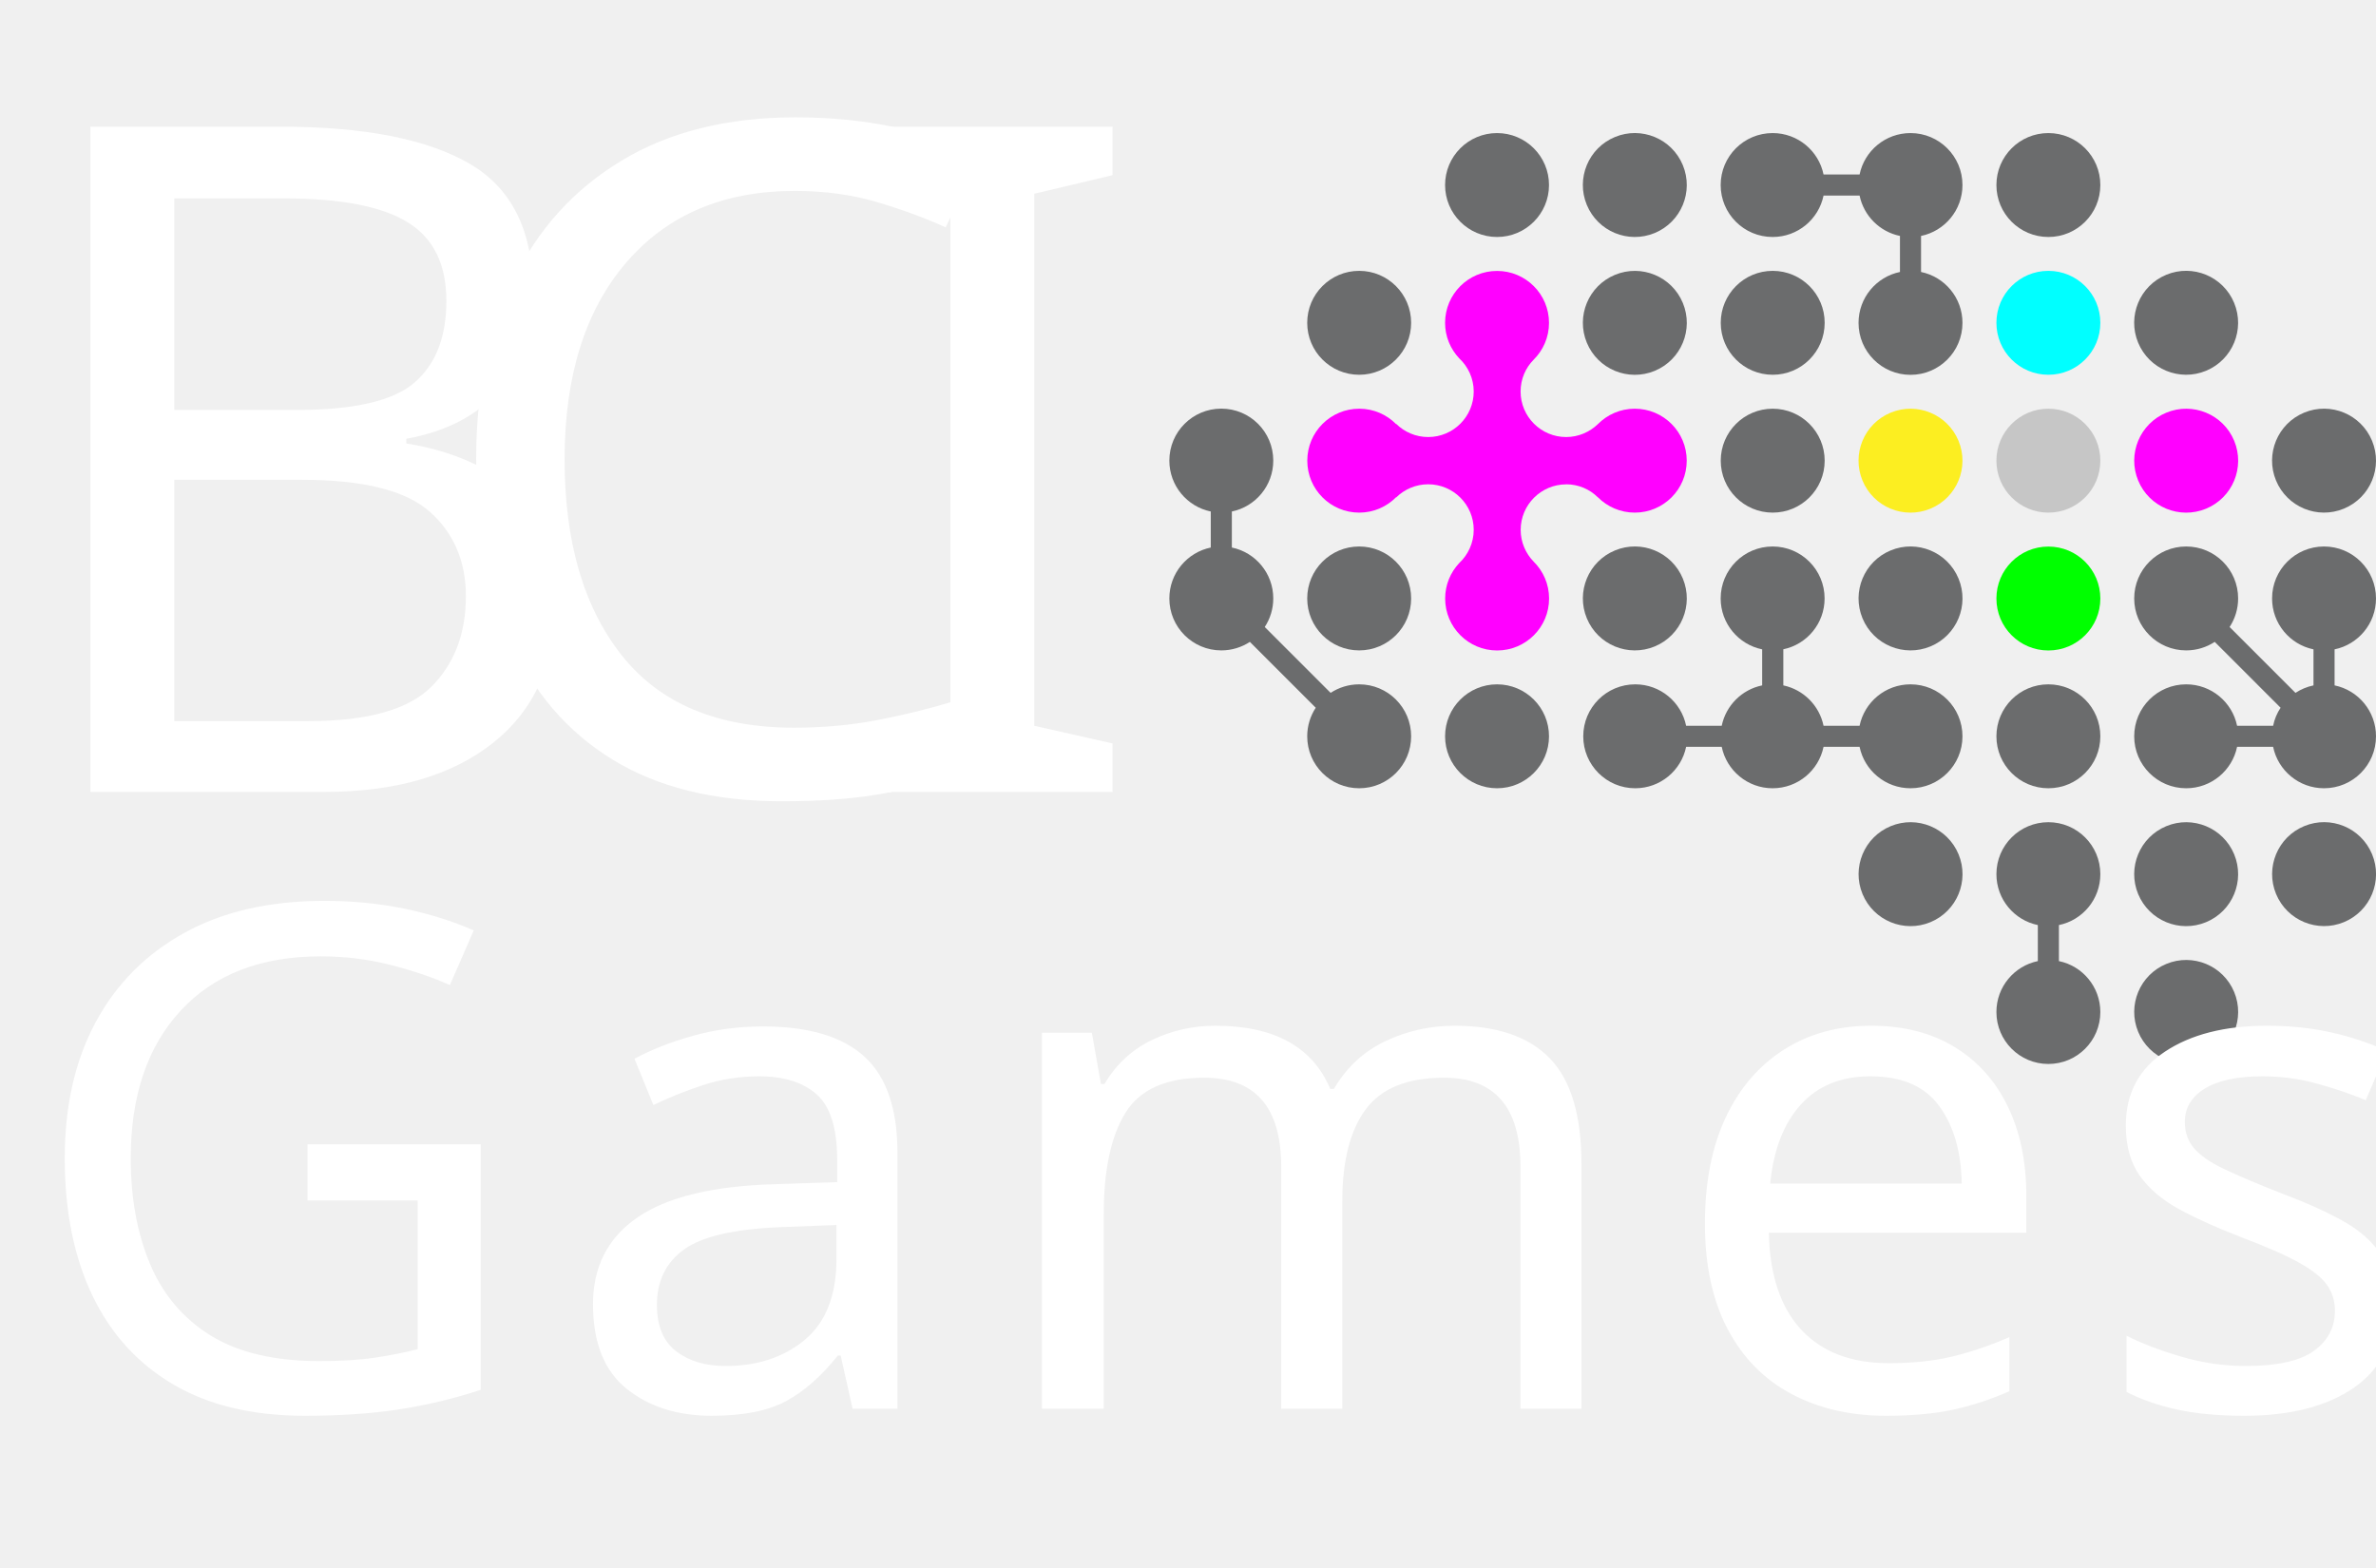
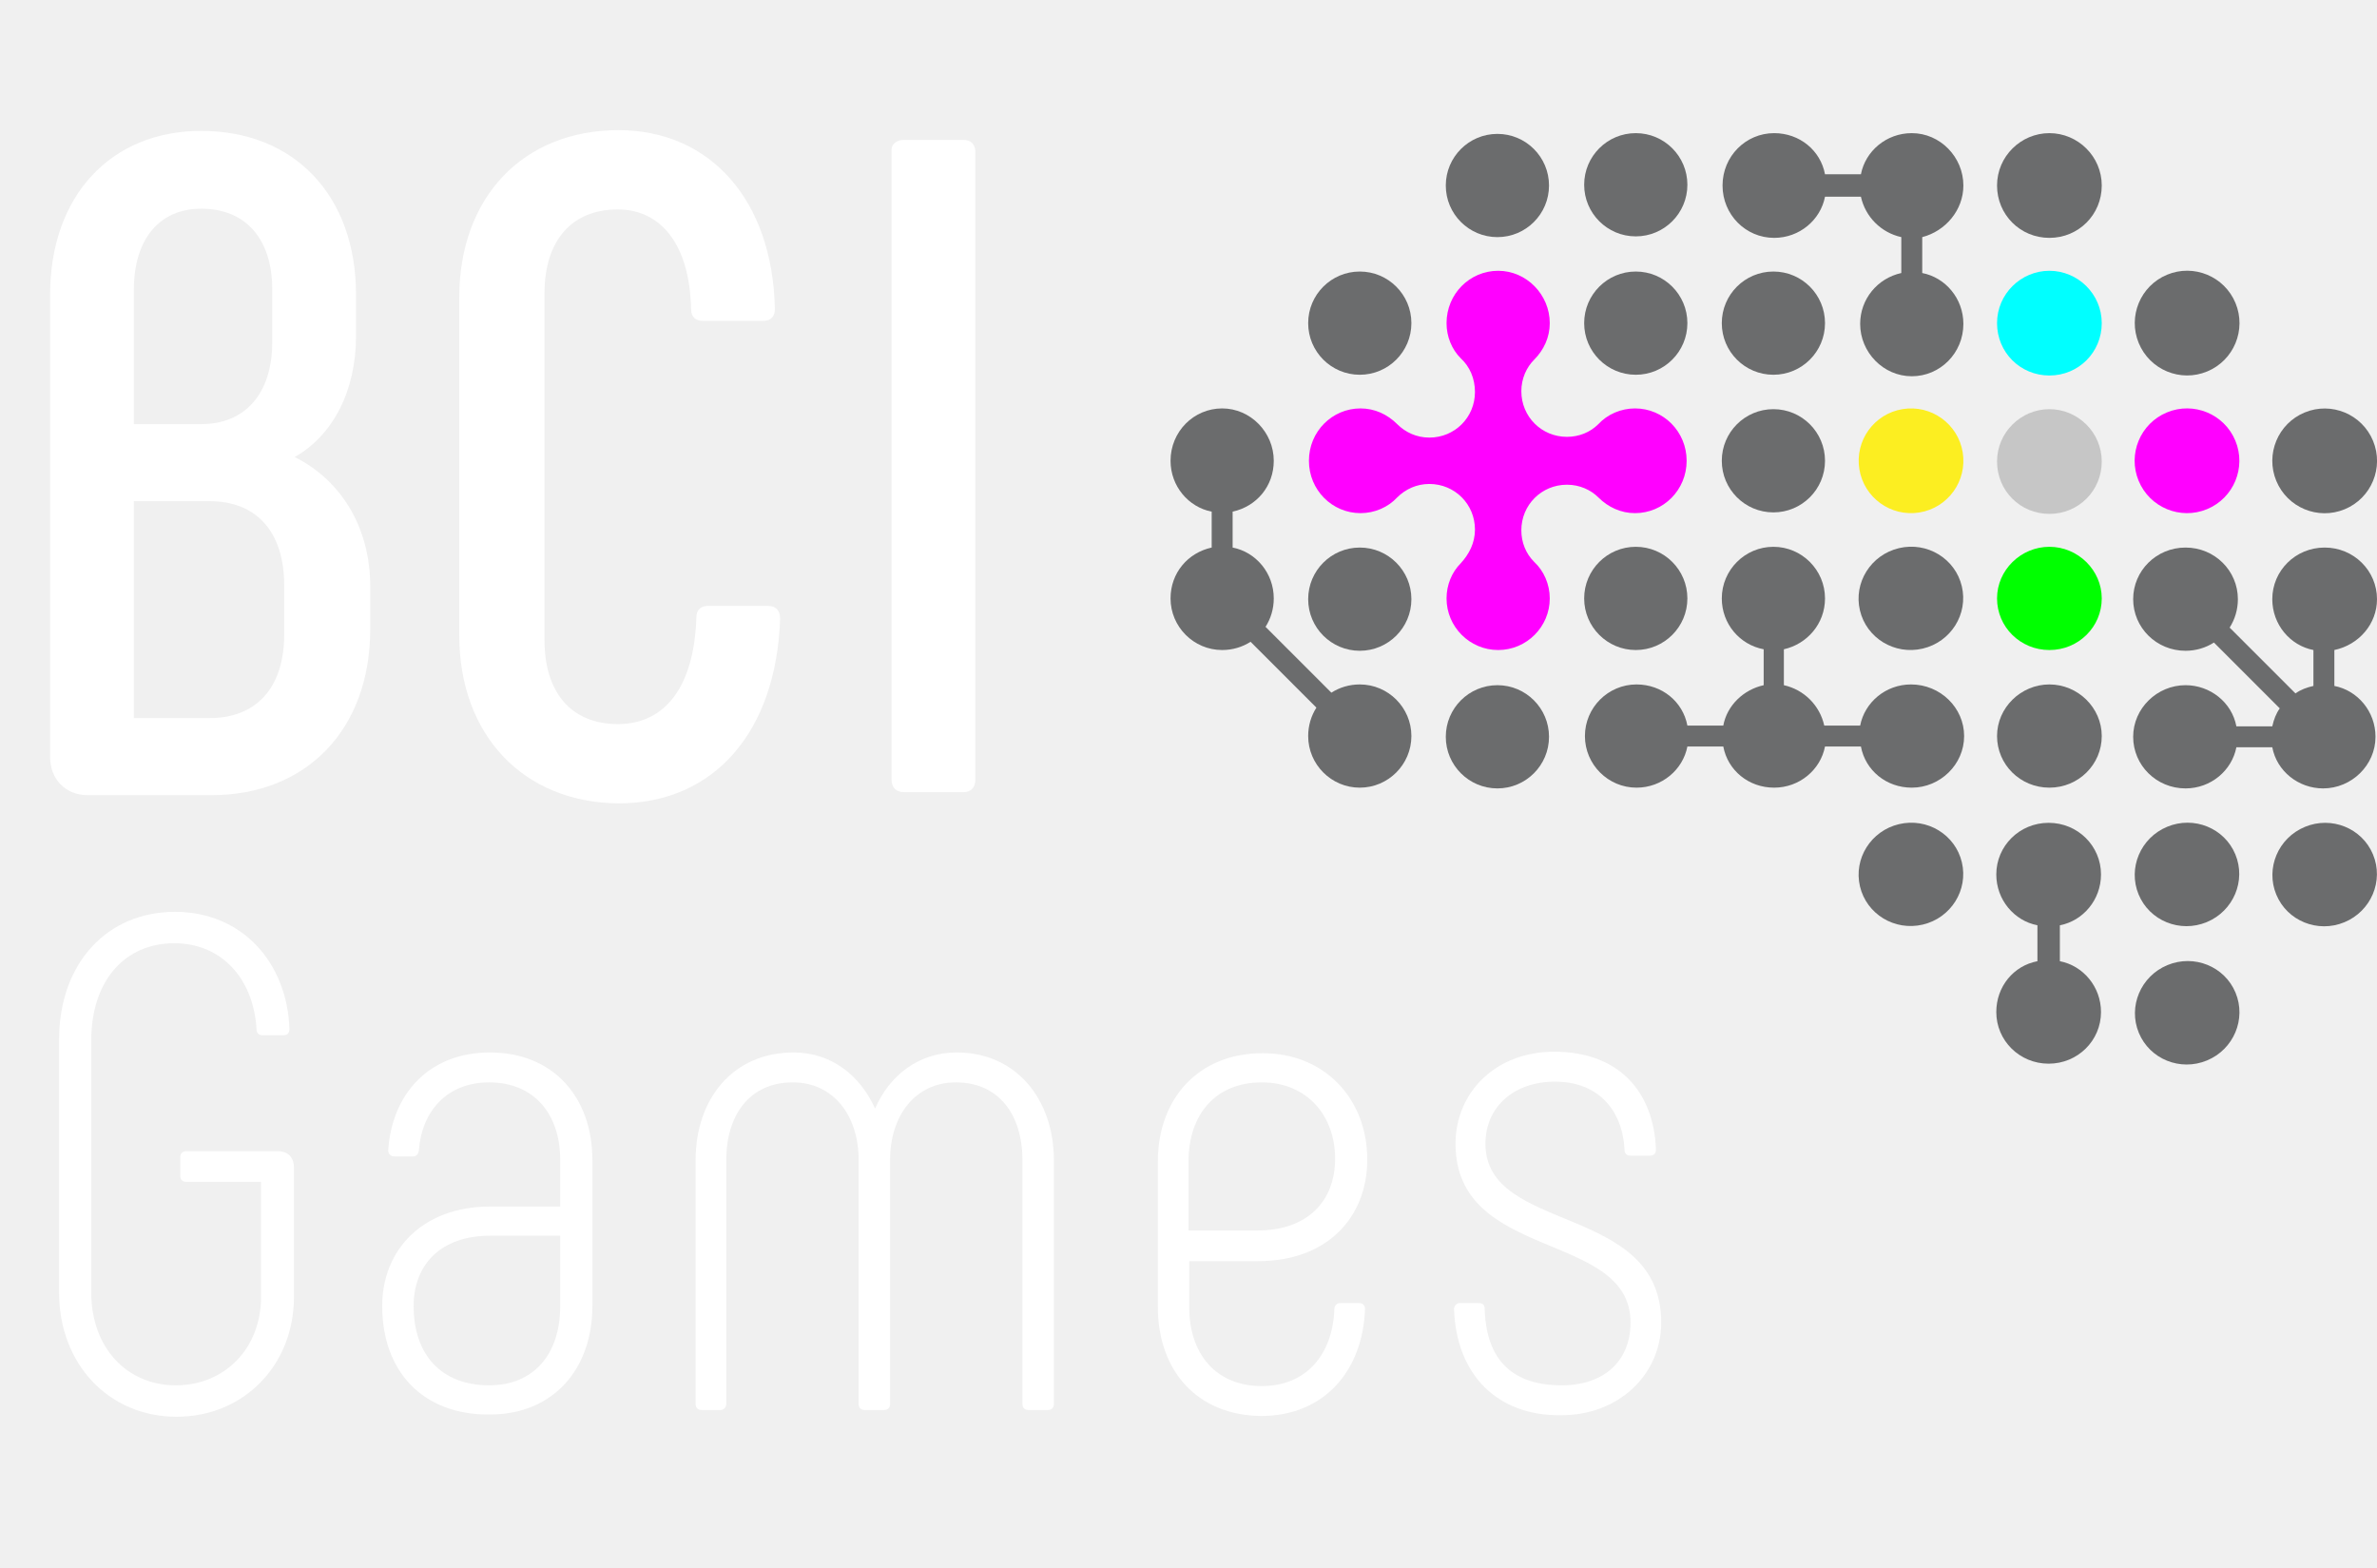
- <svg xmlns="http://www.w3.org/2000/svg" id="Layer_1" viewBox="0 0 317.79 209.65">
-   <defs>
-     <style>.cls-1{letter-spacing:.04em;}.cls-2{fill:#6b6c6d;}.cls-3{fill:aqua;}.cls-4{font-family:Phenomena-Bold, Phenomena;font-size:124.62px;}.cls-4,.cls-5{fill:#fff;}.cls-6{fill:lime;}.cls-5{font-family:Phenomena-Light, Phenomena;font-size:93.83px;letter-spacing:.04em;}.cls-7{fill:#f0f;}.cls-8{letter-spacing:.04em;}.cls-9{fill:#c6c6c6;}.cls-10{letter-spacing:.02em;}.cls-11{fill:#fcee21;}</style>
-   </defs>
-   <text class="cls-4" transform="translate(0 105.93)">
-     <tspan class="cls-10" x="0" y="0">B</tspan>
-     <tspan class="cls-1" x="56.08" y="0">C</tspan>
-     <tspan class="cls-8" x="111.66" y="0">I</tspan>
-   </text>
+ <svg xmlns="http://www.w3.org/2000/svg" version="1.1" id="Layer_1" x="0px" y="0px" viewBox="0 0 317.8 209.6" style="enable-background:new 0 0 317.8 209.6;" xml:space="preserve">
+   <style type="text/css">
+ 	.st0{enable-background:new    ;}
+ 	.st1{fill:#FFFFFF;}
+ 	.st2{fill:#6B6C6D;}
+ 	.st3{fill:#00FFFF;}
+ 	.st4{fill:#FCEE21;}
+ 	.st5{fill:#C6C6C6;}
+ 	.st6{fill:#FF00FF;}
+ 	.st7{fill:#00FF00;}
+ </style>
+   <g class="st0">
+     <path class="st1" d="M49.5,78.4v5.7c0,13.5-8.6,22.2-21.2,22.2H11.7c-2.9,0-5-2.1-5-5.1V39.4c0-13.2,8.1-21.9,20.2-21.9   c12.5,0,20.7,8.7,20.7,21.9v5.5c0,7.4-3.1,13.3-8.2,16.2C45.6,64.2,49.5,70.5,49.5,78.4z M17.9,56.7h9c5.9,0,9.5-4.1,9.5-11v-7   c0-6.7-3.5-10.8-9.5-10.8c-5.6,0-9,4.1-9,10.8V56.7z M38,78.3c0-7.1-3.6-11.3-10-11.3H17.9v29H28c6.4,0,10-4.2,10-11.2V78.3z" />
+   </g>
+   <g class="st0">
+     <path class="st1" d="M61.4,84.9V39.8c0-13.5,8.6-22.4,21.3-22.4c12.2,0,20.6,9.3,20.9,23.9c0,1-0.5,1.6-1.6,1.6h-8   c-1,0-1.6-0.5-1.6-1.6c-0.2-8.7-4.1-13.3-9.8-13.3c-6.2,0-9.8,4.2-9.8,11.2v46.4c0,7,3.6,11.2,9.8,11.2c6.4,0,10.2-5.1,10.5-14.2   c0-1.1,0.6-1.6,1.6-1.6h8c1,0,1.6,0.6,1.6,1.7c-0.5,15.1-8.8,24.7-21.6,24.7C70,107.3,61.4,98.3,61.4,84.9z" />
+   </g>
+   <g class="st0">
+     <path class="st1" d="M120.9,18.7h7.9c1,0,1.6,0.6,1.6,1.6v83.9c0,1.1-0.6,1.7-1.6,1.7h-7.9c-1.1,0-1.7-0.6-1.7-1.7V20.3   C119.1,19.3,119.8,18.7,120.9,18.7z" />
+   </g>
  <g>
-     <circle class="cls-2" cx="200.23" cy="24.75" r="6.95" />
-     <path class="cls-2" d="M262.48,24.75c0-3.84-3.11-6.95-6.95-6.95-3.36,0-6.16,2.38-6.81,5.54h-4.82c-.65-3.16-3.45-5.54-6.81-5.54-3.84,0-6.95,3.11-6.95,6.95s3.11,6.95,6.95,6.95c3.36,0,6.16-2.38,6.81-5.54h4.82c.56,2.71,2.69,4.84,5.4,5.4v4.82c-3.16,.65-5.54,3.45-5.54,6.81,0,3.84,3.11,6.95,6.95,6.95s6.95-3.11,6.95-6.95c0-3.36-2.38-6.16-5.54-6.81v-4.82c3.16-.65,5.54-3.45,5.54-6.81Z" />
-     <path class="cls-2" d="M181.79,91.54c-1.41,0-2.72,.42-3.82,1.14l-8.81-8.81c.72-1.1,1.14-2.41,1.14-3.82,0-3.36-2.38-6.16-5.54-6.81v-4.82c3.16-.65,5.54-3.45,5.54-6.81,0-3.84-3.11-6.95-6.95-6.95s-6.95,3.11-6.95,6.95c0,3.36,2.38,6.16,5.54,6.81v4.82c-3.16,.65-5.54,3.45-5.54,6.81,0,3.84,3.11,6.95,6.95,6.95,1.41,0,2.72-.42,3.82-1.14l8.81,8.81c-.72,1.1-1.14,2.41-1.14,3.82,0,3.84,3.11,6.95,6.95,6.95s6.95-3.11,6.95-6.95-3.11-6.95-6.95-6.95Z" />
-     <path class="cls-2" d="M255.53,91.54c-3.36,0-6.16,2.38-6.81,5.54h-4.82c-.56-2.7-2.68-4.83-5.38-5.4v-4.83c3.15-.65,5.52-3.45,5.52-6.8,0-3.84-3.11-6.95-6.95-6.95s-6.95,3.11-6.95,6.95c0,3.36,2.38,6.16,5.55,6.81v4.82c-2.71,.55-4.85,2.69-5.41,5.4h-4.76c-.65-3.16-3.45-5.54-6.81-5.54-3.84,0-6.95,3.11-6.95,6.95s3.11,6.95,6.95,6.95c3.36,0,6.16-2.38,6.81-5.54h4.76c.65,3.16,3.45,5.54,6.81,5.54s6.16-2.38,6.81-5.54h4.82c.65,3.16,3.45,5.54,6.81,5.54,3.84,0,6.95-3.11,6.95-6.95s-3.11-6.95-6.95-6.95Z" />
-     <path class="cls-2" d="M317.79,80.05c0-3.84-3.11-6.95-6.95-6.95s-6.95,3.11-6.95,6.95c0,3.36,2.38,6.16,5.54,6.81v4.82c-.87,.18-1.69,.53-2.41,1l-8.81-8.81c.72-1.1,1.14-2.41,1.14-3.82,0-3.84-3.11-6.95-6.95-6.95s-6.95,3.11-6.95,6.95,3.11,6.95,6.95,6.95c1.41,0,2.72-.42,3.82-1.14l8.81,8.81c-.48,.72-.82,1.53-1,2.41h-4.82c-.65-3.16-3.45-5.54-6.81-5.54-3.84,0-6.95,3.11-6.95,6.95s3.11,6.95,6.95,6.95c3.36,0,6.16-2.38,6.81-5.54h4.82c.65,3.16,3.45,5.54,6.81,5.54,3.84,0,6.95-3.11,6.95-6.95,0-3.36-2.38-6.16-5.54-6.81v-4.82c3.16-.65,5.54-3.45,5.54-6.81Z" />
-     <circle class="cls-2" cx="218.66" cy="24.75" r="6.95" transform="translate(7.17 85.56) rotate(-22.5)" />
-     <path class="cls-2" d="M273.97,17.8c-3.84,0-6.95,3.11-6.95,6.95s3.11,6.95,6.95,6.95,6.95-3.11,6.95-6.95-3.11-6.95-6.95-6.95Z" />
-     <circle class="cls-2" cx="218.66" cy="43.18" r="6.95" transform="translate(.12 86.97) rotate(-22.5)" />
-     <circle class="cls-2" cx="181.79" cy="43.18" r="6.95" />
-     <circle class="cls-2" cx="237.1" cy="43.18" r="6.95" />
-     <circle class="cls-2" cx="292.4" cy="43.18" r="6.95" transform="translate(5.73 115.18) rotate(-22.5)" />
-     <circle class="cls-2" cx="237.1" cy="61.62" r="6.95" />
-     <circle class="cls-2" cx="310.84" cy="61.62" r="6.95" transform="translate(.08 123.64) rotate(-22.5)" />
-     <circle class="cls-2" cx="218.66" cy="80.05" r="6.95" transform="translate(-13.99 89.77) rotate(-22.5)" />
-     <circle class="cls-2" cx="181.79" cy="80.05" r="6.95" />
-     <circle class="cls-2" cx="255.53" cy="80.05" r="6.95" transform="translate(-11.18 103.88) rotate(-22.5)" />
-     <circle class="cls-2" cx="200.23" cy="98.49" r="6.95" />
-     <path class="cls-2" d="M273.97,91.54c-3.84,0-6.95,3.11-6.95,6.95s3.11,6.95,6.95,6.95,6.95-3.11,6.95-6.95-3.11-6.95-6.95-6.95Z" />
-     <circle class="cls-2" cx="255.53" cy="116.93" r="6.95" transform="translate(-25.29 106.69) rotate(-22.5)" />
-     <circle class="cls-2" cx="292.4" cy="116.93" r="6.95" transform="translate(-22.49 120.8) rotate(-22.5)" />
-     <circle class="cls-2" cx="310.84" cy="116.93" r="6.95" transform="translate(-21.08 127.85) rotate(-22.5)" />
-     <path class="cls-2" d="M280.92,116.93c0-3.84-3.11-6.95-6.95-6.95s-6.95,3.11-6.95,6.95c0,3.36,2.38,6.16,5.54,6.81v4.82c-3.16,.65-5.54,3.45-5.54,6.81,0,3.84,3.11,6.95,6.95,6.95s6.95-3.11,6.95-6.95c0-3.36-2.38-6.16-5.54-6.81v-4.82c3.16-.65,5.54-3.45,5.54-6.81Z" />
-     <circle class="cls-2" cx="292.4" cy="135.36" r="6.95" transform="translate(-29.54 122.2) rotate(-22.5)" />
-     <path class="cls-3" d="M273.97,36.23c-3.84,0-6.95,3.11-6.95,6.95s3.11,6.95,6.95,6.95,6.95-3.11,6.95-6.95-3.11-6.95-6.95-6.95Z" />
-     <circle class="cls-11" cx="255.53" cy="61.62" r="6.95" transform="translate(-4.13 102.48) rotate(-22.5)" />
-     <path class="cls-9" d="M273.97,54.67c-3.84,0-6.95,3.11-6.95,6.95s3.11,6.95,6.95,6.95,6.95-3.11,6.95-6.95-3.11-6.95-6.95-6.95Z" />
-     <circle class="cls-7" cx="292.4" cy="61.62" r="6.95" transform="translate(-1.32 116.59) rotate(-22.5)" />
-     <path class="cls-6" d="M273.97,73.11c-3.84,0-6.95,3.11-6.95,6.95s3.11,6.95,6.95,6.95,6.95-3.11,6.95-6.95-3.11-6.95-6.95-6.95Z" />
-     <path class="cls-7" d="M209.46,64.78c1.66,0,3.16,.66,4.25,1.74h.01c1.26,1.26,3,2.05,4.93,2.05,3.84,0,6.95-3.11,6.95-6.95s-3.11-6.95-6.95-6.95c-1.93,0-3.67,.79-4.93,2.06h0c-1.1,1.06-2.6,1.73-4.25,1.73-3.36,0-6.09-2.73-6.09-6.09,0-1.66,.66-3.16,1.74-4.25h0c1.27-1.26,2.06-3,2.06-4.93,0-3.84-3.11-6.95-6.95-6.95s-6.95,3.11-6.95,6.95c0,1.83,.72,3.49,1.88,4.73,1.19,1.11,1.95,2.69,1.95,4.45,0,3.36-2.73,6.09-6.09,6.09-1.66,0-3.17-.67-4.27-1.75l-.02,.02c-1.26-1.27-3-2.06-4.93-2.06-3.84,0-6.95,3.11-6.95,6.95s3.11,6.95,6.95,6.95c1.93,0,3.67-.79,4.93-2.06l.02,.02c1.1-1.08,2.61-1.75,4.27-1.75,3.36,0,6.09,2.73,6.09,6.09,0,1.76-.76,3.35-1.95,4.46-1.16,1.24-1.87,2.9-1.87,4.73,0,3.84,3.11,6.95,6.95,6.95s6.95-3.11,6.95-6.95c0-1.93-.79-3.67-2.06-4.93h0c-1.07-1.1-1.74-2.6-1.74-4.25,0-3.36,2.73-6.09,6.09-6.09Z" />
+     <circle class="st2" cx="200.2" cy="24.8" r="6.9" />
+     <path class="st2" d="M262.5,24.8c0-3.8-3.1-7-6.9-7c-3.4,0-6.2,2.4-6.8,5.5h-4.8c-0.6-3.2-3.4-5.5-6.8-5.5c-3.8,0-6.9,3.1-6.9,7   s3.1,7,6.9,7c3.4,0,6.2-2.4,6.8-5.5h4.8c0.6,2.7,2.7,4.8,5.4,5.4v4.8c-3.2,0.7-5.5,3.5-5.5,6.8c0,3.8,3.1,7,6.9,7   c3.8,0,6.9-3.1,6.9-7c0-3.4-2.4-6.2-5.5-6.8v-4.8C260.1,30.9,262.5,28.1,262.5,24.8z" />
+     <path class="st2" d="M181.8,91.5c-1.4,0-2.7,0.4-3.8,1.1l-8.8-8.8c0.7-1.1,1.1-2.4,1.1-3.8c0-3.4-2.4-6.2-5.5-6.8v-4.8   c3.2-0.7,5.5-3.4,5.5-6.8c0-3.8-3.1-7-6.9-7s-6.9,3.1-6.9,7c0,3.4,2.4,6.2,5.5,6.8v4.8c-3.2,0.7-5.5,3.4-5.5,6.8   c0,3.8,3.1,6.9,6.9,6.9c1.4,0,2.7-0.4,3.8-1.1l8.8,8.8c-0.7,1.1-1.1,2.4-1.1,3.8c0,3.8,3.1,6.9,6.9,6.9s6.9-3.1,6.9-6.9   S185.6,91.5,181.8,91.5z" />
+     <path class="st2" d="M255.5,91.5c-3.4,0-6.2,2.4-6.8,5.5h-4.8c-0.6-2.7-2.7-4.8-5.4-5.4v-4.8c3.1-0.7,5.5-3.4,5.5-6.8   c0-3.8-3.1-6.9-6.9-6.9s-6.9,3.1-6.9,6.9c0,3.4,2.4,6.2,5.6,6.8v4.8c-2.7,0.6-4.9,2.7-5.4,5.4h-4.8c-0.6-3.2-3.4-5.5-6.8-5.5   c-3.8,0-6.9,3.1-6.9,6.9s3.1,6.9,6.9,6.9c3.4,0,6.2-2.4,6.8-5.5h4.8c0.6,3.2,3.4,5.5,6.8,5.5s6.2-2.4,6.8-5.5h4.8   c0.6,3.2,3.4,5.5,6.8,5.5c3.8,0,7-3.1,7-6.9S259.4,91.5,255.5,91.5L255.5,91.5z" />
+     <path class="st2" d="M317.8,80.1c0-3.8-3.1-6.9-7-6.9s-7,3.1-7,6.9c0,3.4,2.4,6.2,5.5,6.8v4.8c-0.9,0.2-1.7,0.5-2.4,1l-8.8-8.8   c0.7-1.1,1.1-2.4,1.1-3.8c0-3.8-3.1-6.9-7-6.9s-7,3.1-7,6.9s3.1,6.9,7,6.9c1.4,0,2.7-0.4,3.8-1.1l8.8,8.8c-0.5,0.7-0.8,1.5-1,2.4   h-4.8c-0.6-3.2-3.5-5.5-6.8-5.5c-3.8,0-7,3.1-7,6.9s3.1,6.9,7,6.9c3.4,0,6.2-2.4,6.8-5.5h4.8c0.6,3.2,3.5,5.5,6.8,5.5   c3.8,0,7-3.1,7-6.9c0-3.4-2.4-6.2-5.5-6.8v-4.8C315.4,86.2,317.8,83.4,317.8,80.1z" />
+     <circle class="st2" cx="218.7" cy="24.7" r="6.9" />
+     <path class="st2" d="M274,17.8c-3.8,0-7,3.1-7,7s3.1,7,7,7s7-3.1,7-7S277.8,17.8,274,17.8z" />
+     <circle class="st2" cx="218.7" cy="43.2" r="6.9" />
+     <circle class="st2" cx="181.8" cy="43.2" r="6.9" />
+     <circle class="st2" cx="237.1" cy="43.2" r="6.9" />
+     <ellipse transform="matrix(0.9239 -0.3827 0.3827 0.9239 5.7344 115.182)" class="st2" cx="292.4" cy="43.2" rx="7" ry="7" />
+     <circle class="st2" cx="237.1" cy="61.6" r="6.9" />
+     <ellipse transform="matrix(0.9239 -0.3827 0.3827 0.9239 8.178243e-02 123.6434)" class="st2" cx="310.8" cy="61.6" rx="7" ry="7" />
+     <circle class="st2" cx="218.7" cy="80" r="6.9" />
+     <circle class="st2" cx="181.8" cy="80.1" r="6.9" />
+     <ellipse transform="matrix(0.9732 -0.2298 0.2298 0.9732 -11.5558 60.8508)" class="st2" cx="255.5" cy="80" rx="7" ry="6.9" />
+     <circle class="st2" cx="200.2" cy="98.5" r="6.9" />
+     <path class="st2" d="M274,91.5c-3.8,0-7,3.1-7,6.9s3.1,6.9,7,6.9s7-3.1,7-6.9S277.8,91.5,274,91.5z" />
+     <ellipse transform="matrix(0.9732 -0.2298 0.2298 0.9732 -20.0297 61.8382)" class="st2" cx="255.5" cy="116.9" rx="7" ry="6.9" />
+     <ellipse transform="matrix(0.9239 -0.3827 0.3827 0.9239 -22.4906 120.7974)" class="st2" cx="292.4" cy="116.9" rx="7" ry="6.9" />
+     <ellipse transform="matrix(0.9239 -0.3827 0.3827 0.9239 -21.0839 127.856)" class="st2" cx="310.8" cy="116.9" rx="7" ry="6.9" />
+     <path class="st2" d="M280.9,116.9c0-3.8-3.1-6.9-7-6.9s-7,3.1-7,6.9c0,3.4,2.4,6.2,5.5,6.8v4.8c-3.2,0.6-5.5,3.4-5.5,6.8   c0,3.8,3.1,6.9,7,6.9s7-3.1,7-6.9c0-3.4-2.4-6.2-5.5-6.8v-4.8C278.5,123.1,280.9,120.3,280.9,116.9z" />
+     <ellipse transform="matrix(0.9239 -0.3827 0.3827 0.9239 -29.5421 122.2012)" class="st2" cx="292.4" cy="135.4" rx="7" ry="6.9" />
+     <path class="st3" d="M274,36.2c-3.8,0-7,3.1-7,7s3.1,7,7,7s7-3.1,7-7S277.8,36.2,274,36.2z" />
+     <ellipse transform="matrix(0.9871 -0.1602 0.1602 0.9871 -6.5713 41.7271)" class="st4" cx="255.5" cy="61.6" rx="7" ry="7" />
+     <path class="st5" d="M274,54.7c-3.8,0-7,3.1-7,7s3.1,7,7,7s7-3.1,7-7S277.8,54.7,274,54.7z" />
+     <ellipse transform="matrix(0.9239 -0.3827 0.3827 0.9239 -1.3242 116.5887)" class="st6" cx="292.4" cy="61.6" rx="7" ry="7" />
+     <path class="st7" d="M274,73.1c-3.8,0-7,3.1-7,6.9s3.1,6.9,7,6.9s7-3.1,7-6.9S277.8,73.1,274,73.1z" />
+     <path class="st6" d="M209.5,64.8c1.7,0,3.2,0.7,4.2,1.7h0c1.3,1.3,3,2.1,4.9,2.1c3.8,0,6.9-3.1,6.9-7s-3.1-7-6.9-7   c-1.9,0-3.7,0.8-4.9,2.1l0,0c-1.1,1.1-2.6,1.7-4.2,1.7c-3.4,0-6.1-2.7-6.1-6.1c0-1.7,0.7-3.2,1.7-4.2l0,0c1.3-1.3,2.1-3,2.1-4.9   c0-3.8-3.1-7-6.9-7s-6.9,3.1-6.9,7c0,1.8,0.7,3.5,1.9,4.7c1.2,1.1,1.9,2.7,1.9,4.5c0,3.4-2.7,6.1-6.1,6.1c-1.7,0-3.2-0.7-4.3-1.8   l0,0c-1.3-1.3-3-2.1-4.9-2.1c-3.8,0-6.9,3.1-6.9,7s3.1,7,6.9,7c1.9,0,3.7-0.8,4.9-2.1l0,0c1.1-1.1,2.6-1.8,4.3-1.8   c3.4,0,6.1,2.7,6.1,6.1c0,1.8-0.8,3.3-1.9,4.5c-1.2,1.2-1.9,2.9-1.9,4.7c0,3.8,3.1,6.9,6.9,6.9s6.9-3.1,6.9-6.9   c0-1.9-0.8-3.7-2.1-4.9l0,0c-1.1-1.1-1.7-2.6-1.7-4.2C203.4,67.5,206.1,64.8,209.5,64.8L209.5,64.8z" />
  </g>
-   <text class="cls-5" transform="translate(2.94 188.44)">
-     <tspan x="0" y="0">Games</tspan>
-   </text>
+   <g class="st0">
+     <path class="st1" d="M7.9,172.8V139c0-10.2,6.4-17.1,15.5-17.1c8.9,0,15,6.7,15.3,15.7c0,0.5-0.3,0.8-0.8,0.8h-2.8   c-0.5,0-0.8-0.3-0.8-0.8c-0.4-6.8-4.7-11.5-11-11.5c-6.6,0-11.1,5-11.1,13v33.7c0,7.4,4.8,12.4,11.3,12.4c6.6,0,11.4-5,11.4-11.8   v-15.4h-10c-0.5,0-0.8-0.3-0.8-0.8v-2.5c0-0.5,0.3-0.8,0.8-0.8h12.2c1.4,0,2.2,0.8,2.2,2.2v17.3c0,9.1-6.7,16-15.7,16   S7.9,182.4,7.9,172.8z" />
+     <path class="st1" d="M51.1,174.6c0-7.6,5.5-13.3,14.4-13.3h9.4v-6.2c0-6.3-3.6-10.4-9.5-10.4c-5.6,0-9,3.8-9.4,9.1   c-0.1,0.6-0.4,0.8-0.8,0.8h-2.5c-0.5,0-0.8-0.4-0.8-0.8c0.5-7.6,5.5-13.1,13.6-13.1c8.4,0,13.7,5.9,13.7,14.4v19.5   c0,8.5-5.3,14.5-13.7,14.5C56.6,189.2,51.1,183.4,51.1,174.6z M74.9,174.6v-9.4h-9.4c-6.6,0-10.2,3.9-10.2,9.4   c0,6.5,3.7,10.6,10.1,10.6C71.4,185.2,74.9,181,74.9,174.6z" />
+     <path class="st1" d="M140.9,155.1v32.6c0,0.5-0.3,0.8-0.8,0.8h-2.6c-0.5,0-0.8-0.3-0.8-0.8v-32.6c0-6-3.1-10.4-8.9-10.4   c-5.4,0-8.8,4.4-8.8,10.4v32.6c0,0.5-0.3,0.8-0.8,0.8h-2.6c-0.5,0-0.8-0.3-0.8-0.8v-32.6c0-6-3.4-10.4-8.8-10.4   c-5.8,0-8.9,4.4-8.9,10.4v32.6c0,0.5-0.4,0.8-0.8,0.8h-2.5c-0.5,0-0.8-0.3-0.8-0.8v-32.6c0-8.2,5-14.4,13.1-14.4   c5.1,0,8.9,3.1,10.9,7.5c1.9-4.4,5.8-7.5,10.9-7.5C135.9,140.7,140.9,147,140.9,155.1z" />
+     <path class="st1" d="M154.8,174.7v-19.4c0-8.4,5.4-14.5,14-14.5c8.4,0,14,6.2,14,14.2c0,7.8-5.4,13.6-14.6,13.6H159v6.2   c0,6,3.4,10.5,9.7,10.5c6,0,9.5-4.3,9.7-10.3c0-0.5,0.4-0.8,0.8-0.8h2.5c0.5,0,0.8,0.3,0.8,0.8c-0.3,8.3-5.5,14.3-13.9,14.3   C160,189.2,154.8,183.2,154.8,174.7z M168.1,164.5c6.8,0,10.4-4,10.4-9.6c0-5.8-3.8-10.2-9.8-10.2c-6.2,0-9.8,4.3-9.8,10.6v9.2   H168.1z" />
+     <path class="st1" d="M194.4,175c0-0.5,0.4-0.8,0.8-0.8h2.5c0.5,0,0.8,0.2,0.8,0.8c0.2,6.9,3.8,10.2,10.3,10.2   c5.7,0,9.2-3.3,9.2-8.4c0-12.3-23.4-8.1-23.4-23.9c0-6.8,5.3-12.3,13.2-12.3c8.5,0,13.3,5.2,13.6,13.1c0,0.5-0.3,0.8-0.8,0.8h-2.6   c-0.5,0-0.8-0.3-0.8-0.8c-0.3-5.4-3.6-9.1-9.3-9.1c-5.4,0-9.3,3.3-9.3,8.3c0,12.1,23.5,7.9,23.5,23.9c0,6.9-5.6,12.4-13.4,12.4   C200.2,189.3,194.7,183.8,194.4,175z" />
+   </g>
</svg>
